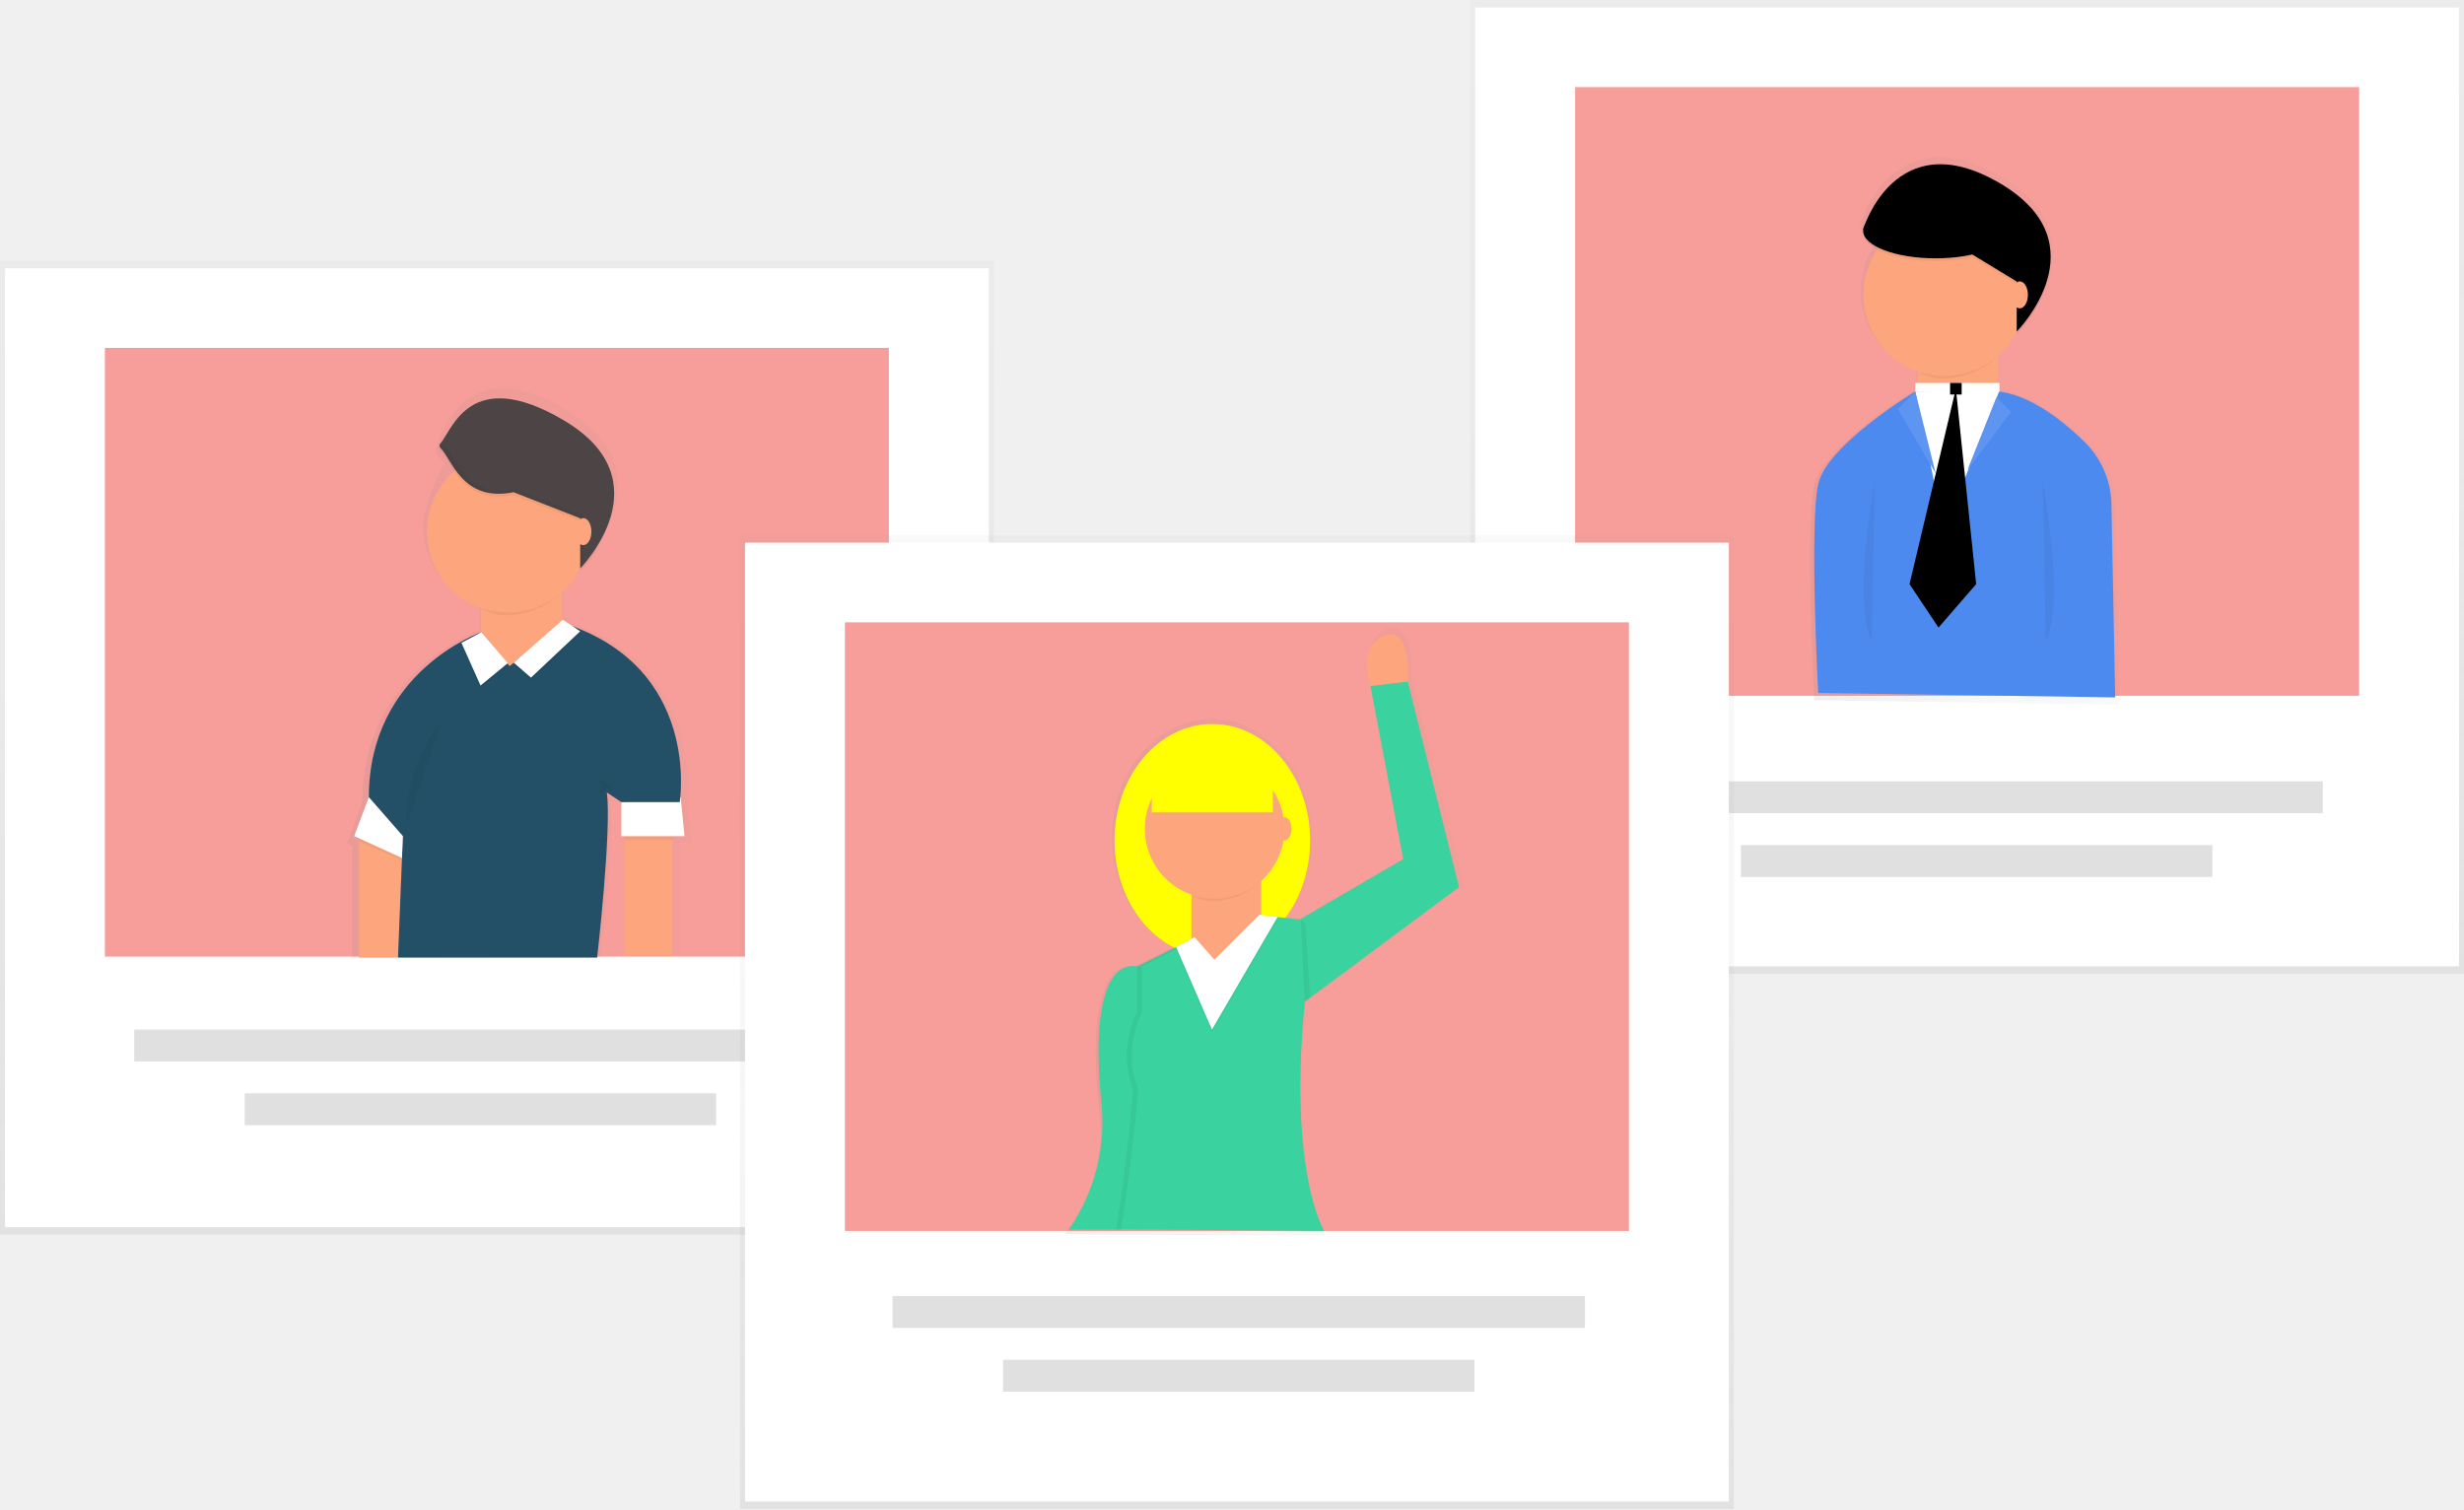
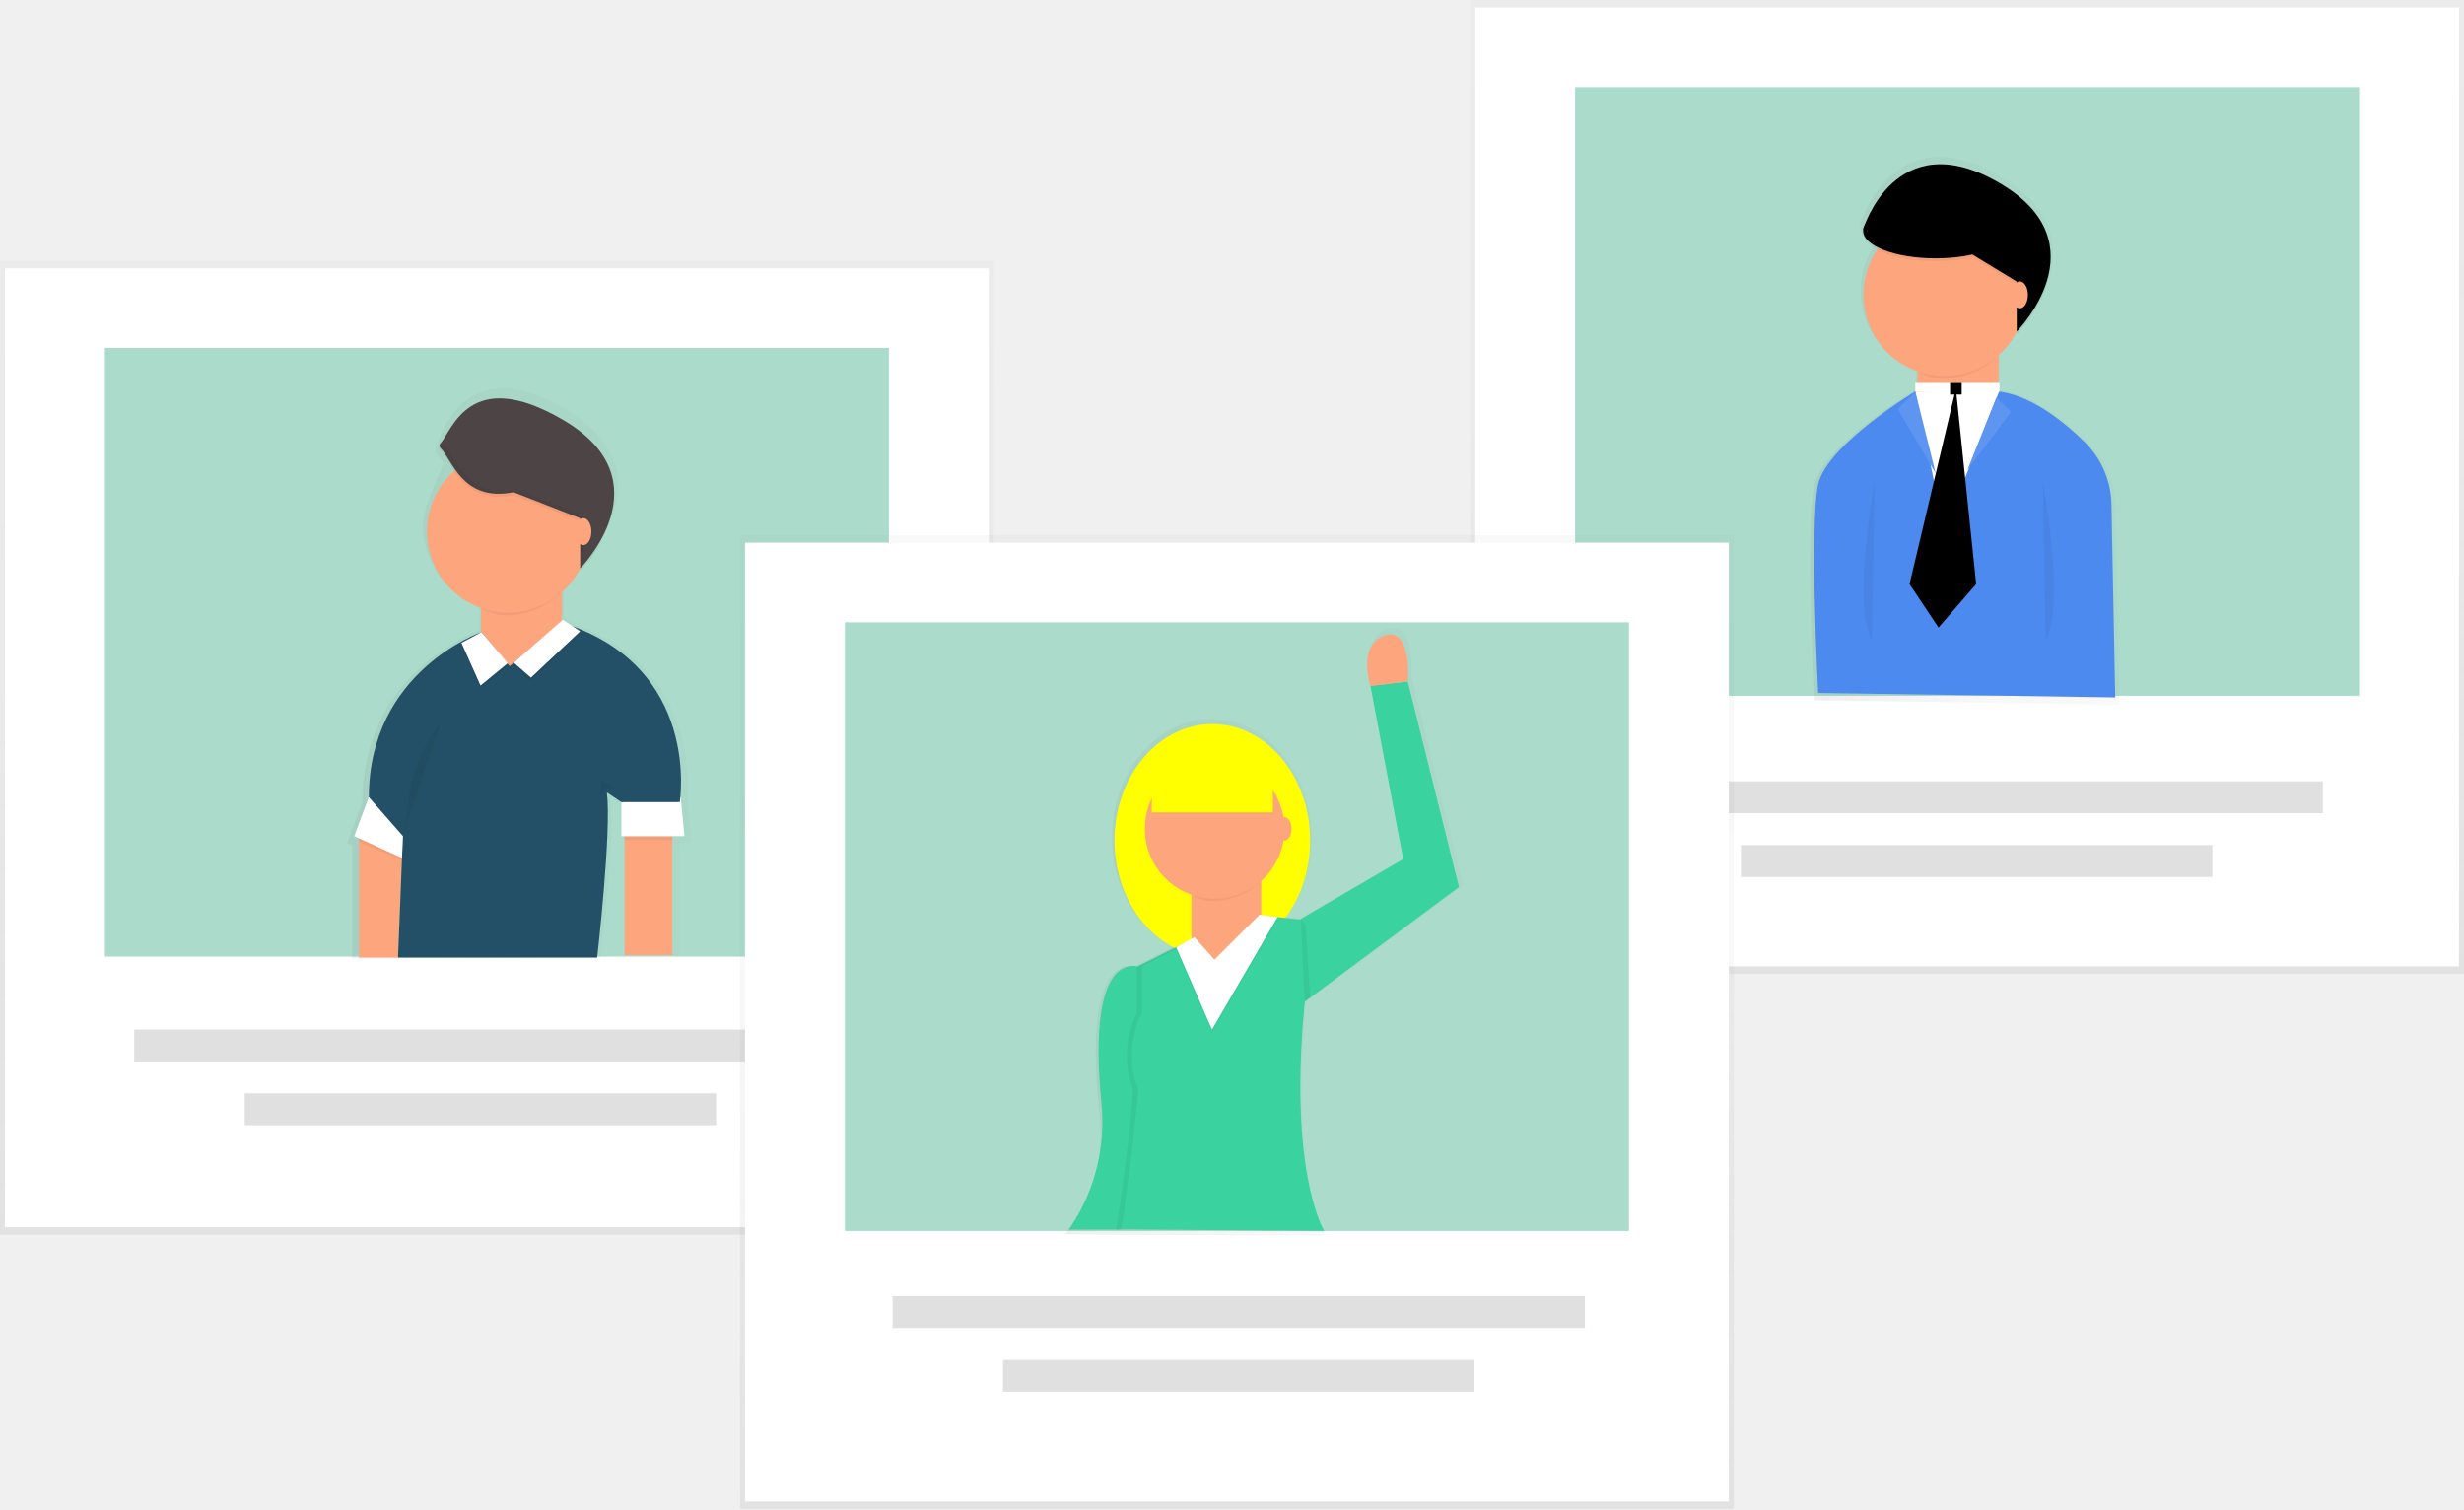
<svg xmlns="http://www.w3.org/2000/svg" xmlns:xlink="http://www.w3.org/1999/xlink" id="747ad91c-18bb-4936-b655-cddf352f94cc" data-name="Layer 1" width="1081.95" height="662.59" viewBox="0 0 1081.95 662.59">
  <defs>
    <linearGradient id="d97f7624-c4eb-4e7b-b35a-7f9180afe4f8" x1="863.76" y1="427.61" x2="863.76" gradientUnits="userSpaceOnUse">
      <stop offset="0" stop-color="gray" stop-opacity="0.25" />
      <stop offset="0.54" stop-color="gray" stop-opacity="0.12" />
      <stop offset="1" stop-color="gray" stop-opacity="0.1" />
    </linearGradient>
    <linearGradient id="bc158a6b-8b54-4024-9d86-b607f354f9d2" x1="853.83" y1="307.88" x2="989.67" y2="307.88" xlink:href="#d97f7624-c4eb-4e7b-b35a-7f9180afe4f8" />
    <linearGradient id="67a622da-4d2c-40ec-a156-0953688d8952" x1="218.19" y1="542.13" x2="218.19" y2="114.52" xlink:href="#d97f7624-c4eb-4e7b-b35a-7f9180afe4f8" />
    <linearGradient id="22f5c963-4955-4fd8-94b1-7c287e1ee373" x1="211.43" y1="414.37" x2="362.74" y2="414.37" xlink:href="#d97f7624-c4eb-4e7b-b35a-7f9180afe4f8" />
    <linearGradient id="435772a6-cef7-4b13-8b4e-baec559ce710" x1="543.14" y1="662.59" x2="543.14" y2="234.98" xlink:href="#d97f7624-c4eb-4e7b-b35a-7f9180afe4f8" />
    <linearGradient id="d5aea71b-2b89-434e-8ba8-1990ff8adea2" x1="526.51" y1="527.82" x2="701.7" y2="527.82" xlink:href="#d97f7624-c4eb-4e7b-b35a-7f9180afe4f8" />
  </defs>
  <g opacity="0.5">
    <rect x="645.57" width="436.38" height="427.61" fill="url(#d97f7624-c4eb-4e7b-b35a-7f9180afe4f8)" />
  </g>
  <rect x="647.76" y="3.29" width="432" height="421.03" fill="#fff" />
  <g opacity="0.5">
-     <rect x="691.62" y="38.25" width="344.28" height="267.27" fill="#ef3e36" />
+     <rect x="691.62" y="38.25" width="344.28" height="267.27" fill="#57ba98" />
  </g>
  <g opacity="0.5">
    <path d="M988,341a40.35,40.35,0,0,0-12-28c-6.76-6.64-15.85-14.26-25.7-18.87h0l-.06,0A43.5,43.5,0,0,0,937,290.13V273.77a36.7,36.7,0,0,0,8.19-10.63h0v1.31S960.88,248.6,960.52,230c.23-11.17-5.14-23.46-23.15-34-41.82-24.4-57.84,11.08-60.89,19.29a5.5,5.5,0,0,0-.44,1.25l-.12.38,0,0a4.38,4.38,0,0,0,0,1.16h0l0,.12,0,0a4.84,4.84,0,0,0,0,.62c0,2.74,2.33,5.26,6.28,7.32A36.58,36.58,0,0,0,900.44,281V291.5l-.81-1.53s-5.59,3.35-12.8,8.49h0c-12.08,8.61-28.72,22.25-31.22,33.52-4,18,0,94.18,0,94.18l134.06,2Zm-41.37-79.35h0Zm-1.34,1.47h0Zm.1-.11.05-.05Zm.2-.21,0,0Zm-69.5-44v0Zm.18.59,0,.06Zm.25.59,0,.08Zm.32.58.06.1Zm.39.57.08.11Zm.46.56.11.12Zm.53.55.13.13Zm4.54,3,.14.07h0Zm-3.94-2.49.16.14Zm.66.53.19.14Zm.73.51.22.15Zm.79.5.26.15Zm.85.48.29.16Z" transform="translate(-59.03 -118.7)" fill="url(#bc158a6b-8b54-4024-9d86-b607f354f9d2)" />
  </g>
  <rect x="841.99" y="155.57" width="35.59" height="52.2" fill="#fda57d" />
  <path d="M902.2,282.57c3.72,1.32,5.32,2.37,9.49,2.37a35.42,35.42,0,0,0,23.73-9.12v-.37H902.2Z" transform="translate(-59.03 -118.7)" opacity="0.05" />
  <circle cx="853.85" cy="129.47" r="35.59" fill="#fda57d" />
  <circle cx="821.82" cy="118.79" fill="#ff0" />
  <path d="M880.84,237.49" transform="translate(-59.03 -118.7)" fill="#ff0" />
  <ellipse cx="849.93" cy="101.34" rx="31.81" ry="12.09" />
  <path d="M915.32,224.5l29.26,17.81v22s38.17-38.58-7.63-65.29-59.8,20.36-59.8,20.36S889.87,229.59,915.32,224.5Z" transform="translate(-59.03 -118.7)" />
  <ellipse cx="886.9" cy="129.47" rx="3.56" ry="5.93" fill="#fda57d" />
  <g opacity="0.05">
    <path d="M944.58,242.31,925.1,230.46A74.71,74.71,0,0,1,909,232.13c-17.1,0-31-5.13-31.77-11.56l0,.11,0,0a4.71,4.71,0,0,0,0,.6c0,6.68,14.24,12.09,31.81,12.09a74.71,74.71,0,0,0,16.15-1.67l19.47,11.85Z" transform="translate(-59.03 -118.7)" />
    <path d="M944.58,264.35v1.27s15.25-15.42,14.9-33.52C959.12,249.64,944.58,264.35,944.58,264.35Z" transform="translate(-59.03 -118.7)" />
  </g>
  <path d="M900.22,290.45s-38.94,23.36-42.83,40.88,0,91.64,0,91.64l130.44,1.95-1.66-84.82a39.27,39.27,0,0,0-11.7-27.25c-9.74-9.57-24.47-21.26-39.21-22.4l-17.52,33.1Z" transform="translate(-59.03 -118.7)" fill="#4d8af0" />
  <path d="M882.24,330.1s-10.18,53.43-1.27,70" transform="translate(-59.03 -118.7)" opacity="0.05" />
  <path d="M956,330.1s10.18,53.43,1.27,70" transform="translate(-59.03 -118.7)" opacity="0.05" />
  <polygon points="841.02 171.95 877.99 171.43 853.75 233.02 841.02 171.95" fill="#fff" />
  <polygon points="841.02 168.14 841.02 171.95 877.92 171.95 877.99 168.14 841.02 168.14" fill="#fff" />
  <rect x="856.29" y="168.14" width="5.09" height="5.09" />
  <polygon points="841.02 171.95 833.39 179.59 849.93 207.77 841.02 171.95" fill="#4d8af0" />
  <polygon points="876.64 174.5 883.01 180.86 863.92 206.3 876.64 174.5" fill="#4d8af0" />
  <polygon points="841.02 171.95 833.39 179.59 849.93 207.77 841.02 171.95" fill="#fff" opacity="0.1" />
  <polygon points="876.64 174.5 883.01 180.86 863.92 206.3 876.64 174.5" fill="#fff" opacity="0.1" />
  <polygon points="858.83 170.68 838.48 256.48 851.2 275.56 867.74 256.48 858.83 170.68" />
  <rect x="715.95" y="343.06" width="304" height="14" fill="#e0e0e0" />
  <rect x="764.45" y="371.06" width="207" height="14" fill="#e0e0e0" />
  <g opacity="0.5">
    <rect y="114.52" width="436.38" height="427.61" fill="url(#67a622da-4d2c-40ec-a156-0953688d8952)" />
  </g>
  <rect x="2.19" y="117.81" width="432" height="421.03" fill="#fff" />
  <g opacity="0.5">
-     <rect x="46.05" y="152.77" width="344.28" height="267.27" fill="#ef3e36" />
+     <rect x="46.05" y="152.77" width="344.28" height="267.27" fill="#57ba98" />
  </g>
  <g opacity="0.5">
    <path d="M357.18,488.85h5.56L361,471.05l-.19,0c1.06-10.88,2.65-59.09-49.18-78.3L307,389.7l-.35.31V377A37.26,37.26,0,0,0,315,366.24h0v1.33A65.48,65.48,0,0,0,326.2,351a65.4,65.4,0,0,1-9.92,13.9v-.12c6.51-7.43,33.13-41.92-9.29-66.67-47.78-27.87-56.8,18.89-56.8,18.89L254,322.1s-9.25,18.52-9.25,27.26a37.14,37.14,0,0,0,24.75,35v11.1c-3.45,1.26-51.4,19.81-51.4,75.58l-6.68,17.8,2.23,1h0v49.61h109s6.68-52.85,4.45-70.65l6.68,4.45v15.58h1.48v.39h-.43l.43,1.44v47.68h21.88V490.68l.25-1.44h-.25Zm-123.66,4.08h0l.16-4.08Z" transform="translate(-59.03 -118.7)" fill="url(#22f5c963-4955-4fd8-94b1-7c287e1ee373)" />
  </g>
  <rect x="211.21" y="259.53" width="35.59" height="52.2" fill="#fda57d" />
  <path d="M271.43,386.53c3.72,1.32,5.32,2.37,9.49,2.37a35.41,35.41,0,0,0,23.73-9.12v-.37H271.43Z" transform="translate(-59.03 -118.7)" opacity="0.05" />
  <circle cx="223.08" cy="233.43" r="35.59" fill="#fda57d" />
  <circle cx="191.05" cy="222.75" fill="#ff0" />
  <path d="M250.07,341.45" transform="translate(-59.03 -118.7)" fill="#ff0" />
  <path d="M284.54,334.82l29.26,11.45v22S352,329.74,306.17,303c-41.18-24-48.64,4.91-53.82,10.47a1.34,1.34,0,0,0,.07,1.9C257.51,320.16,261.86,339.36,284.54,334.82Z" transform="translate(-59.03 -118.7)" fill="#4d4545" />
  <rect x="274.27" y="367.13" width="20.97" height="52.25" fill="#fda57d" />
  <polygon points="272.85 352.2 272.85 367.13 300.57 367.13 298.88 350.07 272.85 352.2" fill="#fff" />
  <polygon points="157.68 367.13 157.68 420.45 174.74 420.45 176.72 371.04 157.68 367.13" fill="#fda57d" />
  <path d="M282.82,411.19l-12.38-14.93S221,413.32,221,468.77l14.93,17.06-2.13,53.32h87.44s6.4-55.45,4.27-72.51l6.4,4.27h25.59s9.84-59.72-52-78.91Z" transform="translate(-59.03 -118.7)" fill="#235067" />
  <polygon points="161.94 350.07 155.55 367.13 176.49 376.73 176.87 367.13 161.94 350.07" fill="#fff" />
  <polygon points="202.62 283.54 211 302.29 222.97 292.45 211.41 278.83 202.62 283.54" opacity="0.05" />
  <polygon points="202.62 282.27 211 301.01 222.97 291.18 211.41 277.56 202.62 282.27" fill="#fff" />
  <polygon points="247.14 273.37 254.77 278.46 233.15 298.81 225.58 292.24 247.14 273.37" opacity="0.05" />
  <polygon points="247.14 272.1 254.77 277.18 233.15 297.54 225.58 290.97 247.14 272.1" fill="#fff" />
  <path d="M237.47,481.12a76,76,0,0,1,15.27-45.8" transform="translate(-59.03 -118.7)" opacity="0.05" />
  <polygon points="263.68 349.7 263.68 342.06 271.31 347.15 266.22 345.88 263.68 349.7" opacity="0.05" />
  <polygon points="273.86 367.51 274.27 368.88 295.24 368.88 295.48 367.51 273.86 367.51" opacity="0.05" />
  <polygon points="157.68 368.11 157.68 369.57 176.38 377.6 175.9 376.41 157.68 368.11" opacity="0.05" />
  <path d="M324.58,353.71a62.69,62.69,0,0,1-9.5,13.32V345l-29.26-11.45c-21.93,4.39-25.39-13.25-31.54-18.9a1.35,1.35,0,0,0-1.9.08l0,0a1.34,1.34,0,0,0,.07,1.9c5.1,4.78,9.44,24,32.13,19.44l29.26,11.45v22A62.76,62.76,0,0,0,324.58,353.71Z" transform="translate(-59.03 -118.7)" opacity="0.05" />
  <ellipse cx="256.12" cy="233.43" rx="3.56" ry="5.93" fill="#fda57d" />
  <rect x="58.95" y="452.06" width="304" height="14" fill="#e0e0e0" />
  <rect x="107.45" y="480.06" width="207" height="14" fill="#e0e0e0" />
  <g opacity="0.5">
    <rect x="324.95" y="234.98" width="436.38" height="427.61" fill="url(#435772a6-cef7-4b13-8b4e-baec559ce710)" />
  </g>
  <rect x="327.14" y="238.27" width="432" height="421.03" fill="#fff" />
  <g opacity="0.5">
-     <rect x="371" y="273.24" width="344.28" height="267.27" fill="#ef3e36" />
+     <rect x="371" y="273.24" width="344.28" height="267.27" fill="#57ba98" />
  </g>
  <g opacity="0.5">
    <path d="M632.51,558.78l1-.75,1.43-1.06h0l66.76-49.59-22.95-91.79s0-.11,0-.3c.19-2.8,1.26-24.47-10.45-20.56-11.44,3.81-7.2,19.82-6.38,22.54l.13.4,14.6,77.19-46.4,27.06-6.44-.72a57.9,57.9,0,0,0,11.11-34.69c0-28.8-19.61-52.15-43.81-52.15s-43.81,23.35-43.81,52.15c0,21.57,11,40.09,26.69,48l-16.61,8.31v.09c-4.76-1-22.82-.7-15.5,65.58a69.92,69.92,0,0,1-10.81,45.8l-4.58,6.37,114.35.7h.35S625,635.41,632.51,558.78Z" transform="translate(-59.03 -118.7)" fill="url(#d5aea71b-2b89-434e-8ba8-1990ff8adea2)" />
  </g>
  <path d="M559.4,543.37s-23.6-10.19-16.72,59.84a82.67,82.67,0,0,1-12.87,53.17l-1.45,2.23H550.3l16.52-17.5Z" transform="translate(-59.03 -118.7)" fill="#3ad29f" />
  <path d="M677.25,418.22s0-.1,0-.29l-16.5,1.94.12.4,14.31,75.66-49.08,28.63,2,36.81,71.57-53.17Z" transform="translate(-59.03 -118.7)" fill="#3ad29f" />
  <ellipse cx="532.34" cy="369.04" rx="42.94" ry="51.12" fill="#ff0" />
  <rect x="523.14" y="386.42" width="30.67" height="44.99" fill="#fda57d" />
  <path d="M591.37,543l-8.18-12.27L558.65,543V563.3S549.74,579,557,597.08c-2,26.58-7.42,61.42-7.42,61.42l90.91.67s-16.36-26.23-8.18-103.93l-2-32.72-18.4-2Z" transform="translate(-59.03 -118.7)" fill="#3ad29f" />
  <polygon points="571.19 403.81 573.24 405.85 575.28 438.1 572.9 439.87 571.19 403.81" opacity="0.05" />
  <path d="M583.19,512.28c3.2,1.13,4.59,2,8.18,2a30.52,30.52,0,0,0,20.45-7.86v-.32H583.19Z" transform="translate(-59.03 -118.7)" opacity="0.05" />
  <circle cx="533.36" cy="363.93" r="30.67" fill="#fda57d" />
  <ellipse cx="564.04" cy="363.93" rx="3.07" ry="5.11" fill="#fda57d" />
  <circle cx="505.76" cy="354.73" fill="#ff0" />
  <path d="M564.78,473.43" transform="translate(-59.03 -118.7)" fill="#ff0" />
  <polygon points="506.58 354.33 506.58 355.77 559.23 355.77 559.23 357.21 505.86 357.21 506.58 354.33" opacity="0.05" />
  <rect x="505.76" y="330.19" width="53.17" height="26.58" fill="#ff0" />
  <path d="M667,397.77c-11.21,3.74-7.06,19.43-6.26,22.1l16.5-1.94C677.46,415.18,678.51,393.94,667,397.77Z" transform="translate(-59.03 -118.7)" fill="#fda57d" />
  <g opacity="0.05">
    <path d="M551.39,658.5s5.38-34.84,7.42-61.42c-7.21-18,1.69-33.78,1.69-33.78V543l22.89-11.45-.55-.82L558.31,543V563.3s-8.9,15.75-1.69,33.78c-2,26.58-7.42,61.42-7.42,61.42l90.91.67v0Z" transform="translate(-59.03 -118.7)" />
    <polygon points="534.19 424.25 554.44 401.98 552.45 401.76 533.26 422.86 534.19 424.25" />
  </g>
  <polygon points="516.46 416.99 532.17 453.17 560.97 403.76 553.01 402.74 533.27 422.47 524.5 412.61 516.46 416.99" opacity="0.05" />
  <polygon points="516.46 415.89 532.17 452.08 560.97 402.67 553.01 401.64 533.27 421.38 524.5 411.51 516.46 415.89" fill="#fff" />
  <rect x="391.95" y="569.06" width="304" height="14" fill="#e0e0e0" />
  <rect x="440.45" y="597.06" width="207" height="14" fill="#e0e0e0" />
</svg>
